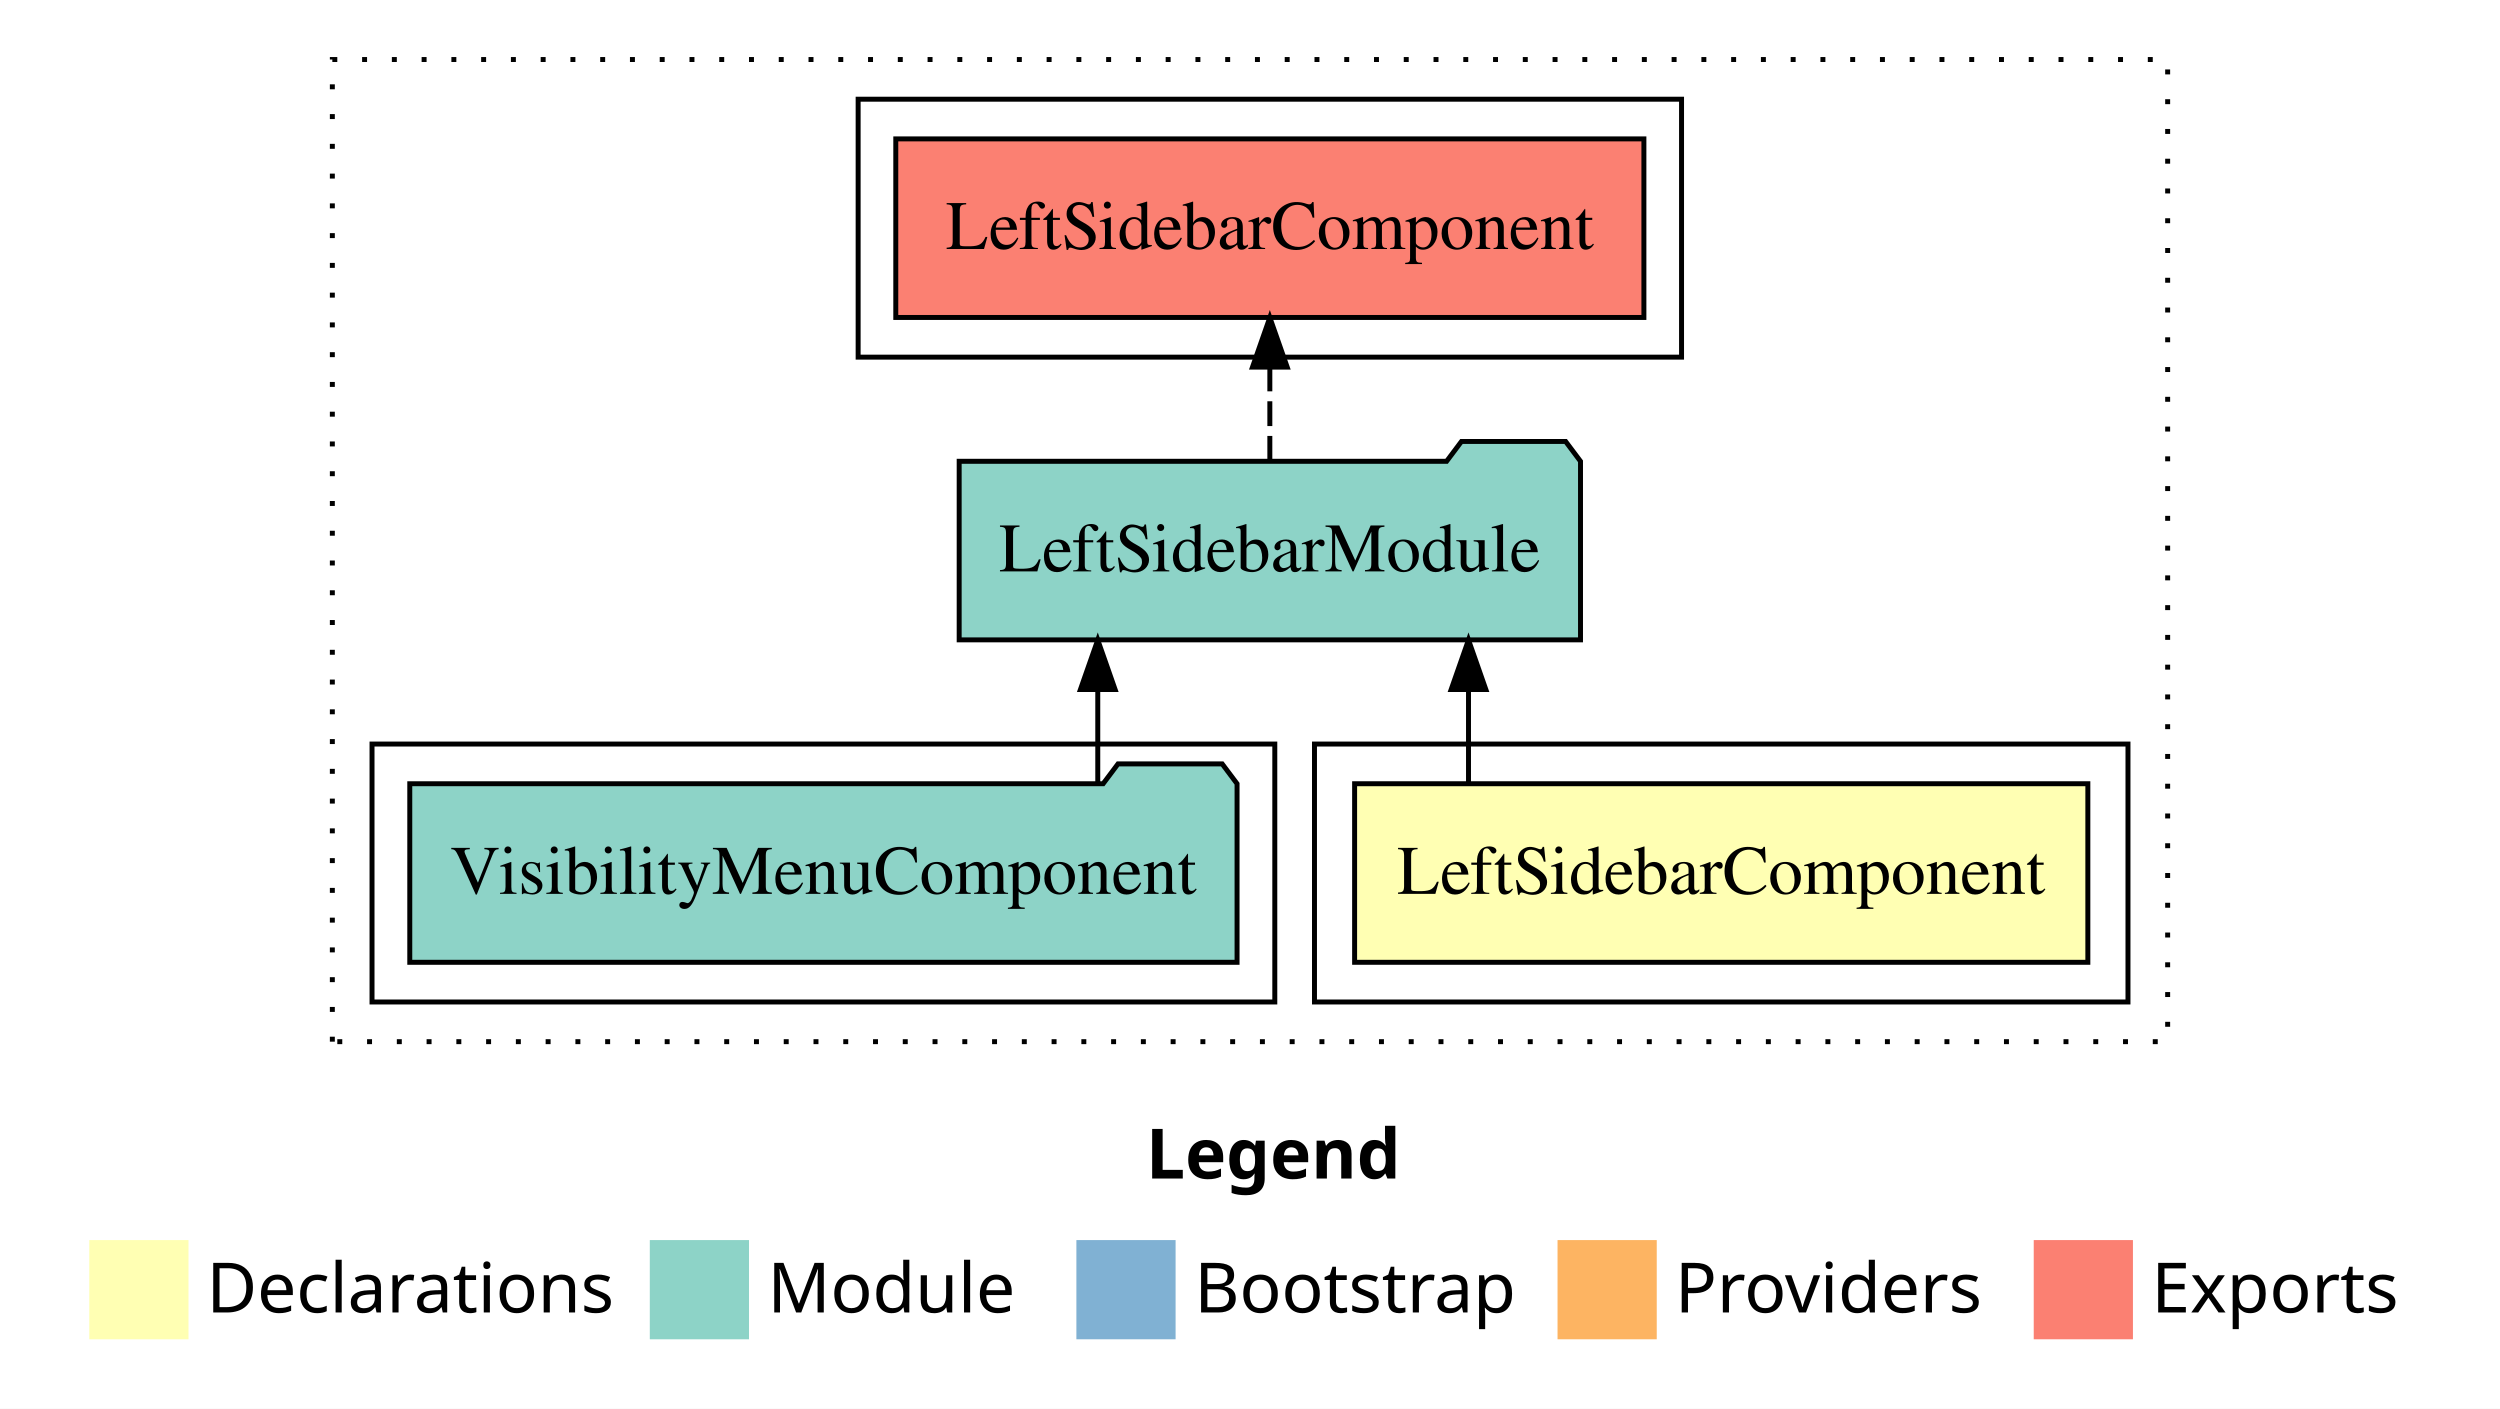
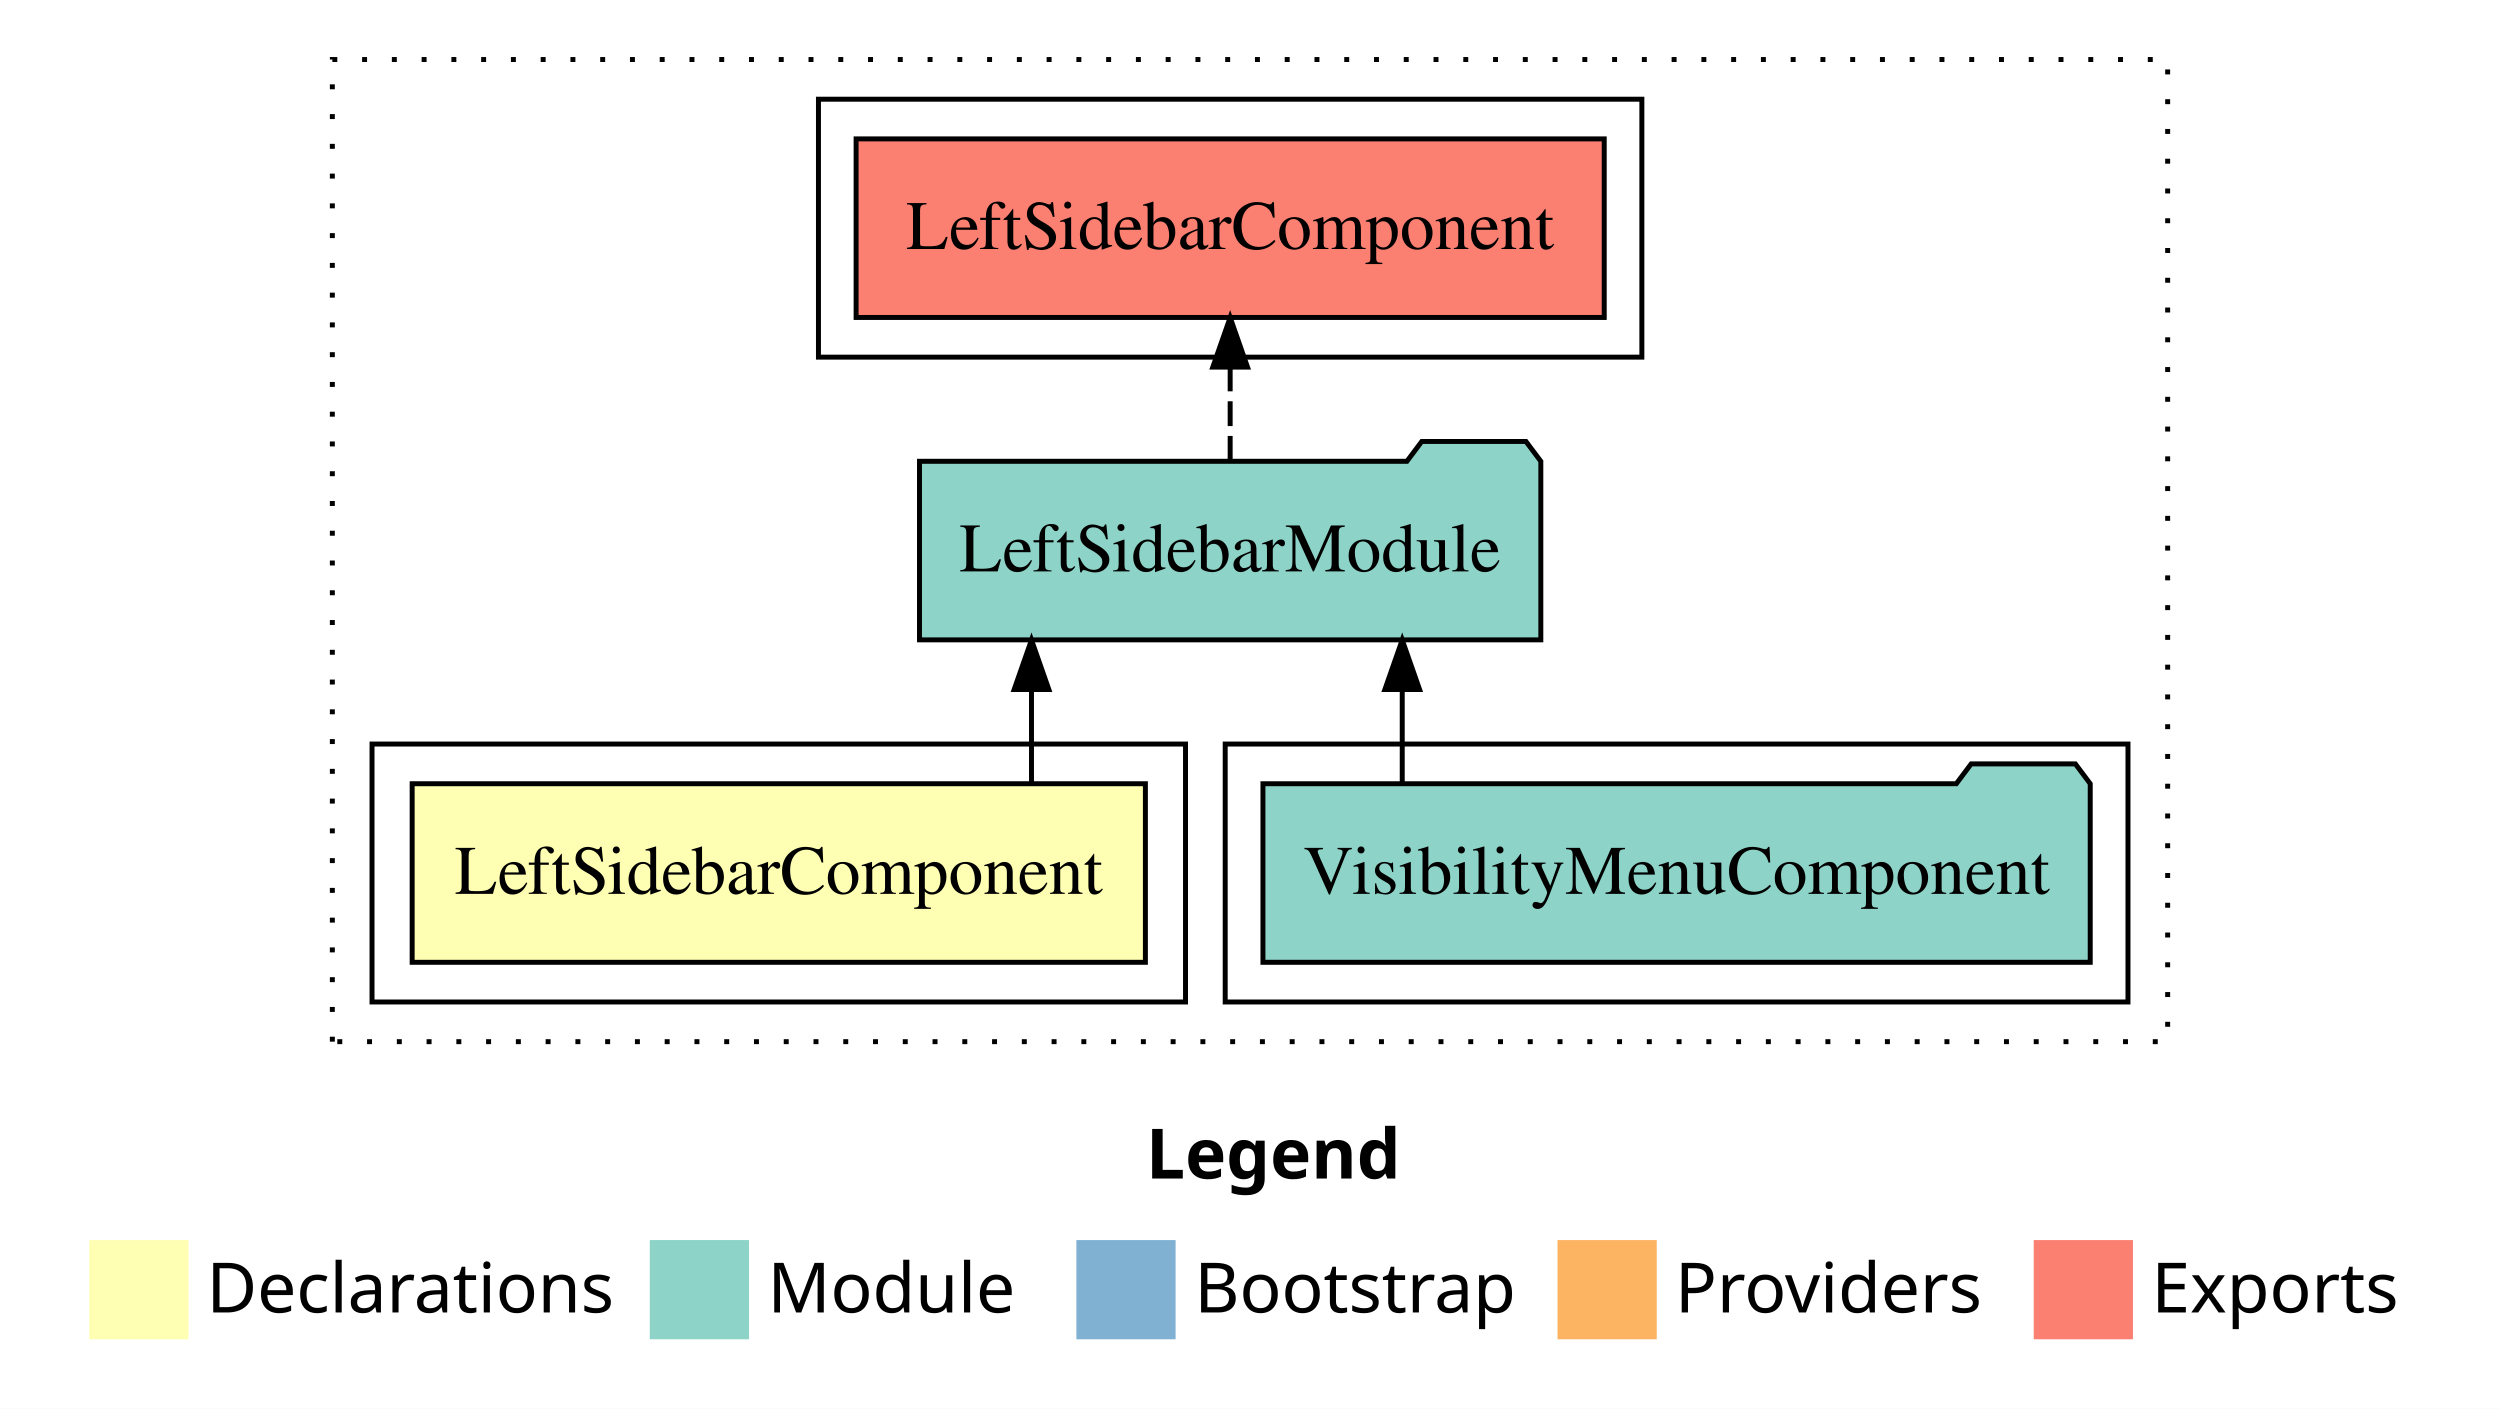
<svg xmlns="http://www.w3.org/2000/svg" width="504pt" height="284pt" viewBox="0.00 0.00 504.00 284.00">
  <g id="graph0" class="graph" transform="scale(1 1) rotate(0) translate(4 280)">
    <polygon fill="white" stroke="transparent" points="-4,4 -4,-280 500,-280 500,4 -4,4" />
    <text text-anchor="start" x="227.01" y="-42.4" font-family="Times-12" font-weight="bold" font-size="14.00">Legend</text>
    <polygon fill="#ffffb3" stroke="transparent" points="14,-10 14,-30 34,-30 34,-10 14,-10" />
    <text text-anchor="start" x="37.63" y="-15.4" font-family="Times-12" font-size="14.00">  Declarations</text>
    <polygon fill="#8dd3c7" stroke="transparent" points="127,-10 127,-30 147,-30 147,-10 127,-10" />
    <text text-anchor="start" x="150.73" y="-15.4" font-family="Times-12" font-size="14.00">  Module</text>
    <polygon fill="#80b1d3" stroke="transparent" points="213,-10 213,-30 233,-30 233,-10 213,-10" />
    <text text-anchor="start" x="236.78" y="-15.4" font-family="Times-12" font-size="14.00">  Bootstrap</text>
    <polygon fill="#fdb462" stroke="transparent" points="310,-10 310,-30 330,-30 330,-10 310,-10" />
    <text text-anchor="start" x="333.67" y="-15.4" font-family="Times-12" font-size="14.00">  Providers</text>
    <polygon fill="#fb8072" stroke="transparent" points="406,-10 406,-30 426,-30 426,-10 406,-10" />
    <text text-anchor="start" x="429.73" y="-15.4" font-family="Times-12" font-size="14.00">  Exports</text>
    <g id="clust1" class="cluster">
      <polygon fill="none" stroke="black" stroke-dasharray="1,5" points="63,-70 63,-268 433,-268 433,-70 63,-70" />
    </g>
    <g id="clust5" class="cluster">
-       <polygon fill="none" stroke="black" points="169,-208 169,-260 335,-260 335,-208 169,-208" />
+       <polygon fill="none" stroke="black" points="161,-208 161,-260 327,-260 327,-208 161,-208" />
+     </g>
+     <g id="clust4" class="cluster">
+       <polygon fill="none" stroke="black" points="243,-78 243,-130 425,-130 425,-78 243,-78" />
    </g>
    <g id="clust2" class="cluster">
-       <polygon fill="none" stroke="black" points="261,-78 261,-130 425,-130 425,-78 261,-78" />
-     </g>
-     <g id="clust4" class="cluster">
-       <polygon fill="none" stroke="black" points="71,-78 71,-130 253,-130 253,-78 71,-78" />
+       <polygon fill="none" stroke="black" points="71,-78 71,-130 235,-130 235,-78 71,-78" />
    </g>
    <g id="node1" class="node">
-       <polygon fill="#ffffb3" stroke="black" points="416.91,-122 269.09,-122 269.09,-86 416.91,-86 416.91,-122" />
-       <text text-anchor="middle" x="343" y="-99.8" font-family="Times,serif" font-size="14.00">LeftSidebarComponent</text>
+       <polygon fill="#ffffb3" stroke="black" points="226.91,-122 79.09,-122 79.09,-86 226.91,-86 226.91,-122" />
+       <text text-anchor="middle" x="153" y="-99.8" font-family="Times,serif" font-size="14.00">LeftSidebarComponent</text>
    </g>
    <g id="node2" class="node">
-       <polygon fill="#8dd3c7" stroke="black" points="314.63,-187 311.63,-191 290.63,-191 287.63,-187 189.37,-187 189.37,-151 314.63,-151 314.63,-187" />
-       <text text-anchor="middle" x="252" y="-164.8" font-family="Times,serif" font-size="14.00">LeftSidebarModule</text>
+       <polygon fill="#8dd3c7" stroke="black" points="306.63,-187 303.63,-191 282.63,-191 279.63,-187 181.37,-187 181.37,-151 306.63,-151 306.63,-187" />
+       <text text-anchor="middle" x="244" y="-164.8" font-family="Times,serif" font-size="14.00">LeftSidebarModule</text>
    </g>
    <g id="edge1" class="edge">
-       <path fill="none" stroke="black" d="M292.05,-122.11C292.05,-122.11 292.05,-140.99 292.05,-140.99" />
-       <polygon fill="black" stroke="black" points="288.55,-140.99 292.05,-150.99 295.55,-140.99 288.55,-140.99" />
+       <path fill="none" stroke="black" d="M203.95,-122.11C203.95,-122.11 203.95,-140.99 203.95,-140.99" />
+       <polygon fill="black" stroke="black" points="200.45,-140.99 203.95,-150.99 207.45,-140.99 200.45,-140.99" />
    </g>
    <g id="node4" class="node">
-       <polygon fill="#fb8072" stroke="black" points="327.41,-252 176.59,-252 176.59,-216 327.41,-216 327.41,-252" />
-       <text text-anchor="middle" x="252" y="-229.8" font-family="Times,serif" font-size="14.00">LeftSidebarComponent </text>
+       <polygon fill="#fb8072" stroke="black" points="319.41,-252 168.59,-252 168.59,-216 319.41,-216 319.41,-252" />
+       <text text-anchor="middle" x="244" y="-229.8" font-family="Times,serif" font-size="14.00">LeftSidebarComponent </text>
    </g>
    <g id="edge3" class="edge">
-       <path fill="none" stroke="black" stroke-dasharray="5,2" d="M252,-187.11C252,-187.11 252,-205.99 252,-205.99" />
-       <polygon fill="black" stroke="black" points="248.5,-205.99 252,-215.99 255.5,-205.99 248.5,-205.99" />
+       <path fill="none" stroke="black" stroke-dasharray="5,2" d="M244,-187.11C244,-187.11 244,-205.99 244,-205.99" />
+       <polygon fill="black" stroke="black" points="240.5,-205.99 244,-215.99 247.5,-205.99 240.5,-205.99" />
    </g>
    <g id="node3" class="node">
-       <polygon fill="#8dd3c7" stroke="black" points="245.39,-122 242.39,-126 221.39,-126 218.39,-122 78.61,-122 78.61,-86 245.39,-86 245.39,-122" />
-       <text text-anchor="middle" x="162" y="-99.8" font-family="Times,serif" font-size="14.00">VisibilityMenuComponent</text>
+       <polygon fill="#8dd3c7" stroke="black" points="417.39,-122 414.39,-126 393.39,-126 390.39,-122 250.61,-122 250.61,-86 417.39,-86 417.39,-122" />
+       <text text-anchor="middle" x="334" y="-99.8" font-family="Times,serif" font-size="14.00">VisibilityMenuComponent</text>
    </g>
    <g id="edge2" class="edge">
-       <path fill="none" stroke="black" d="M217.31,-122.11C217.31,-122.11 217.31,-140.99 217.31,-140.99" />
-       <polygon fill="black" stroke="black" points="213.81,-140.99 217.31,-150.99 220.81,-140.99 213.81,-140.99" />
+       <path fill="none" stroke="black" d="M278.69,-122.11C278.69,-122.11 278.69,-140.99 278.69,-140.99" />
+       <polygon fill="black" stroke="black" points="275.19,-140.99 278.69,-150.99 282.19,-140.99 275.19,-140.99" />
    </g>
  </g>
</svg>
